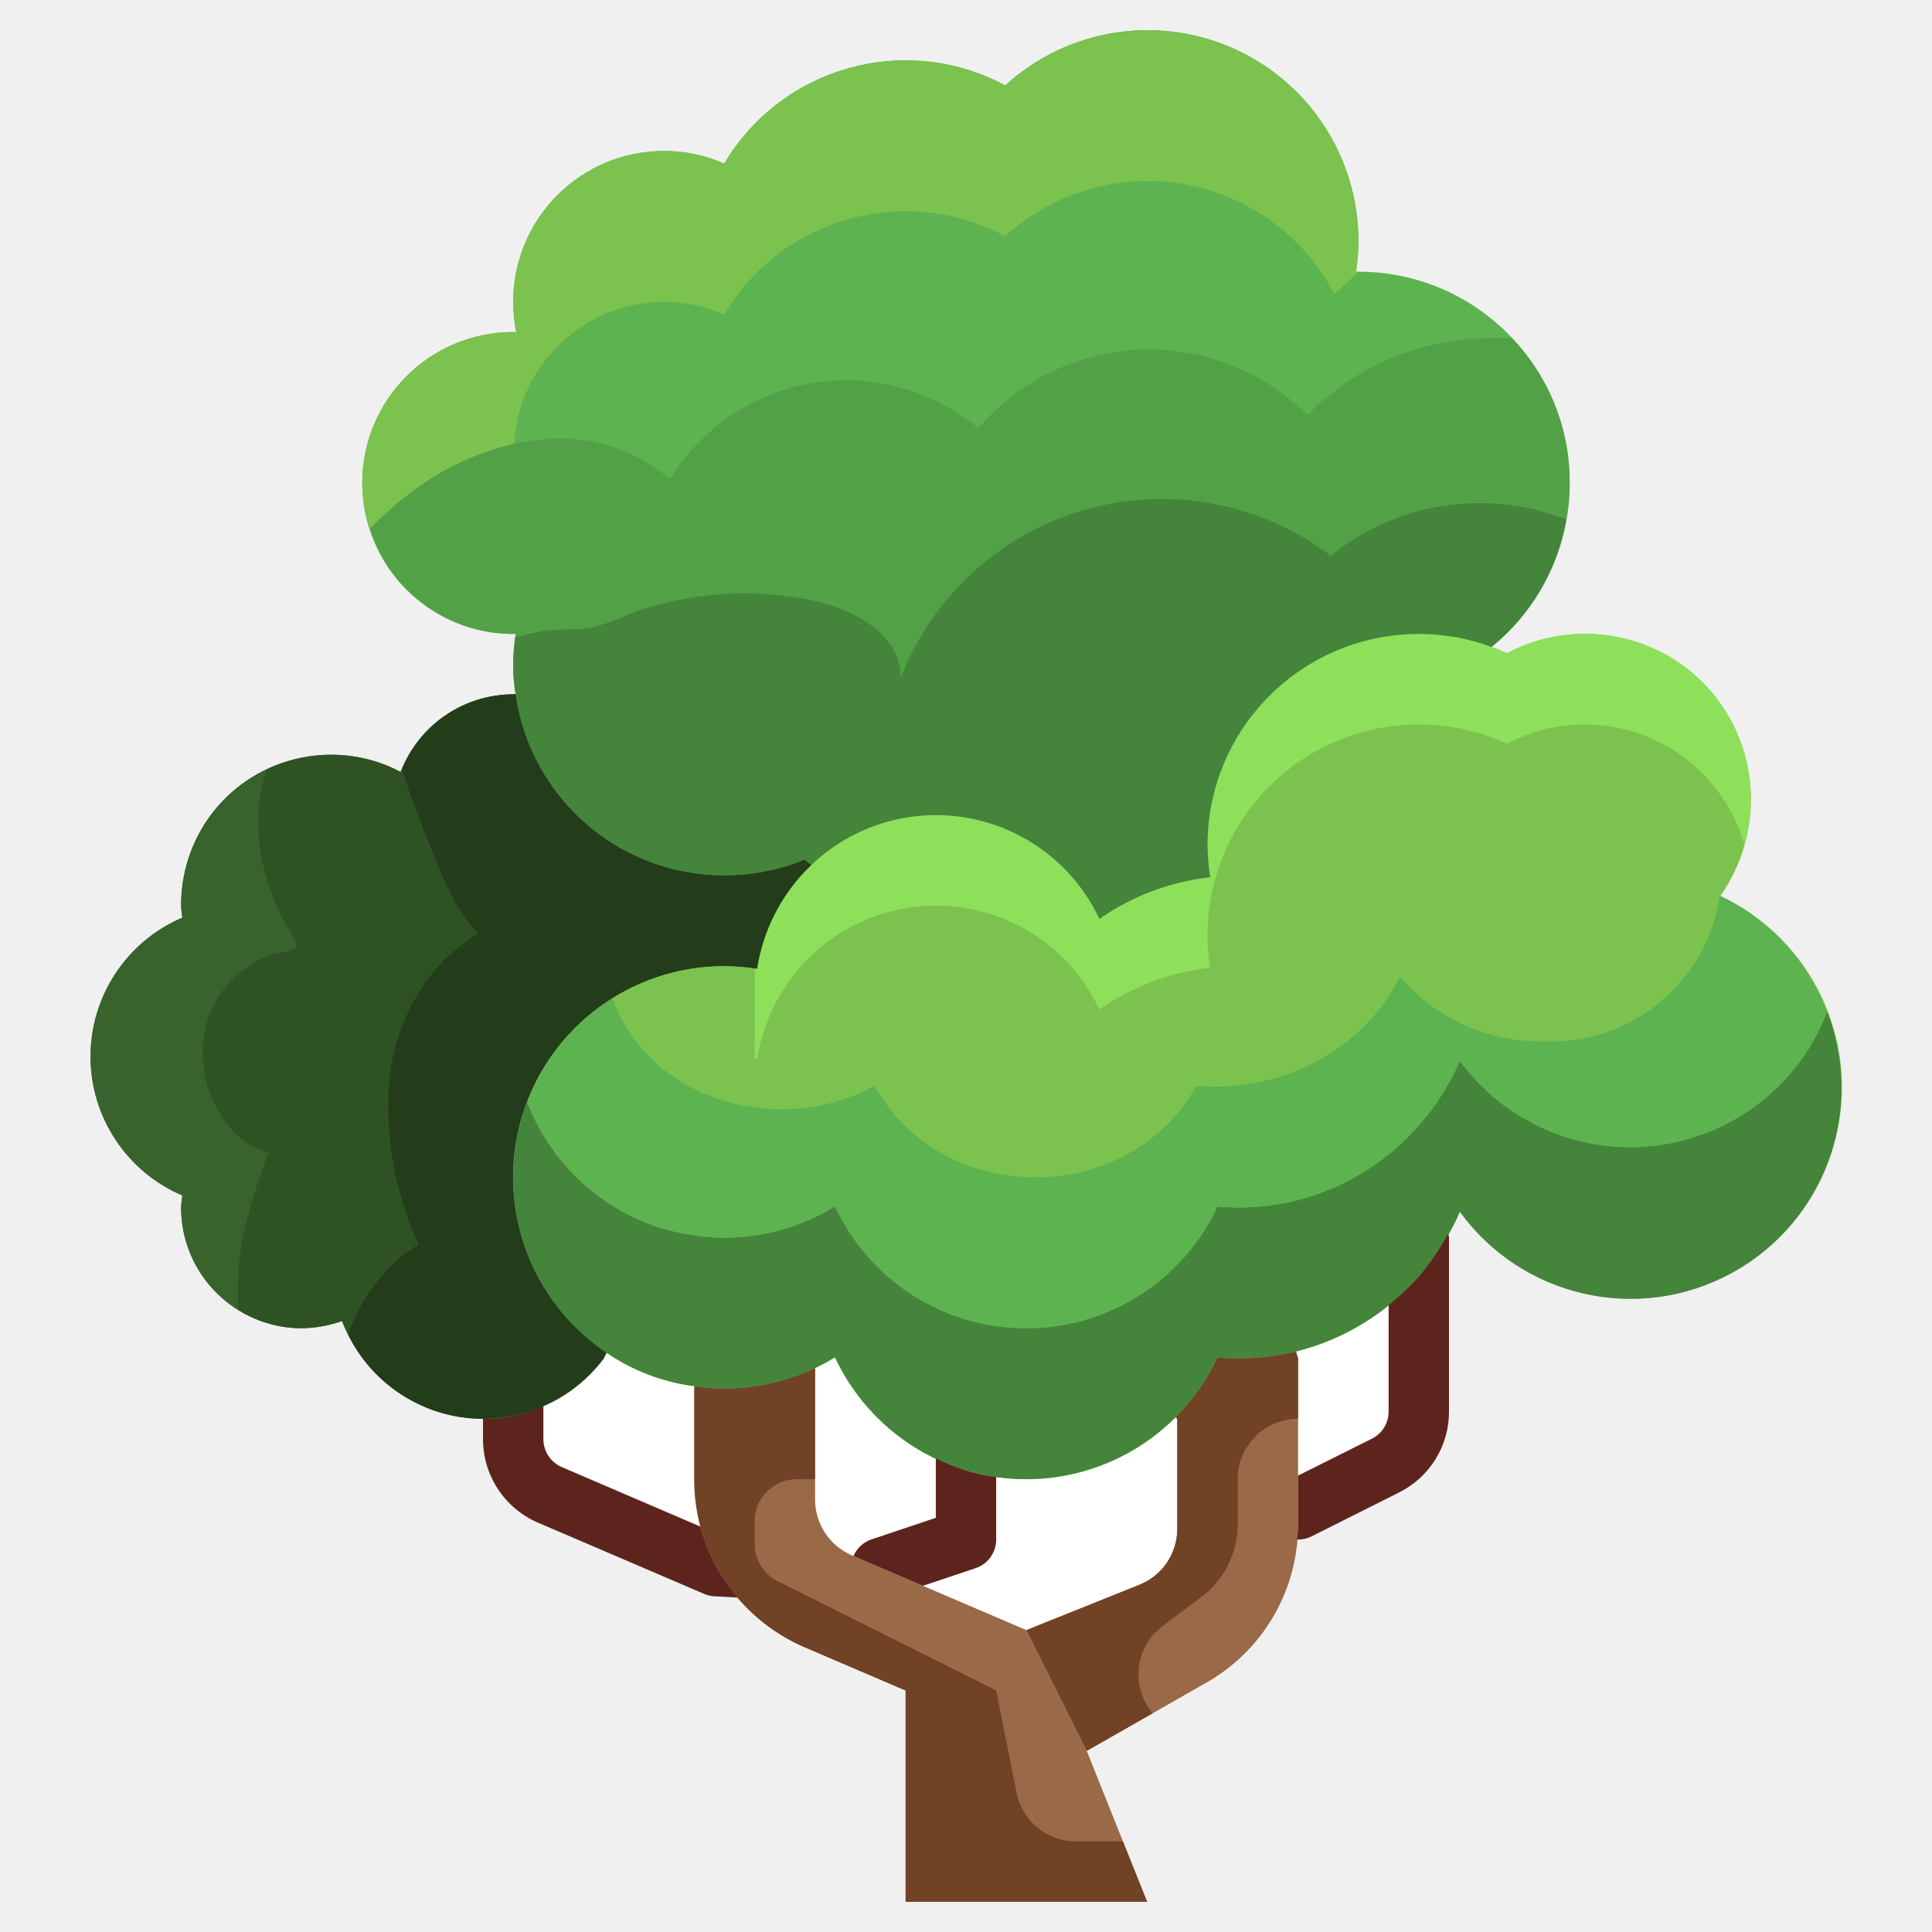
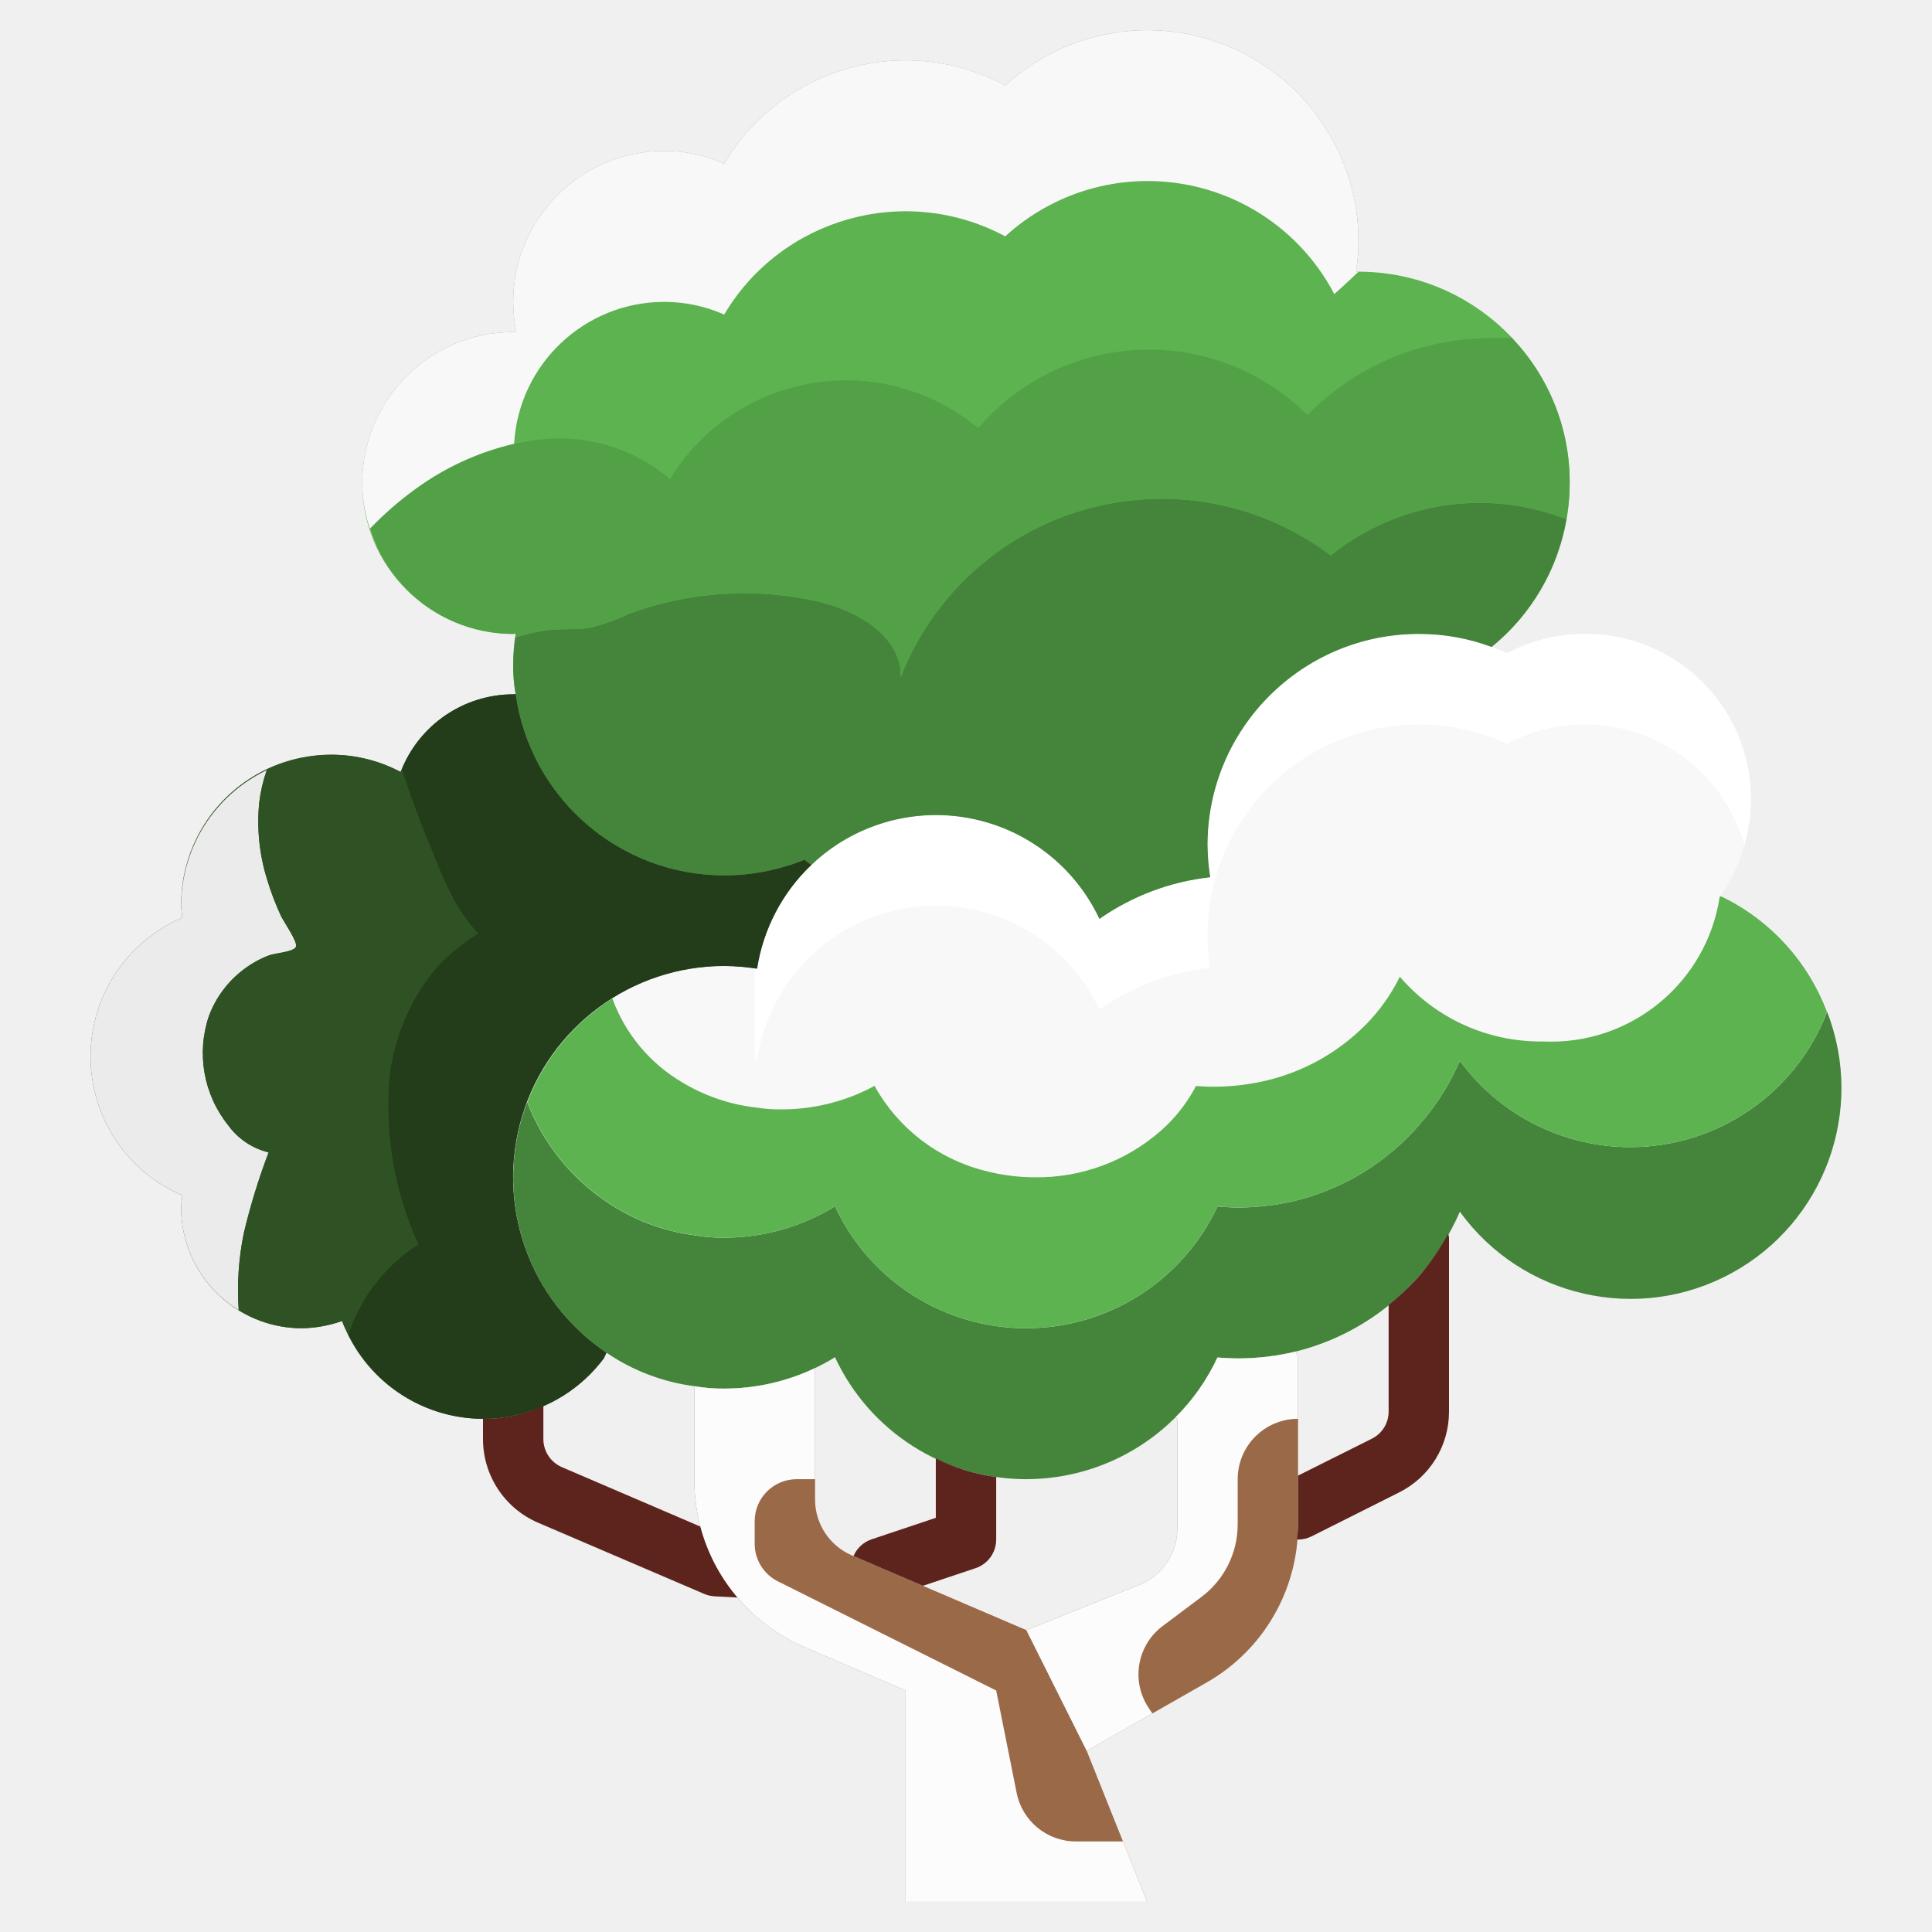
- <svg xmlns="http://www.w3.org/2000/svg" viewBox="0 0 64 64" width="512" height="512">
-   <g id="_20-tree" data-name="20-tree">
-     <path d="M23.72,51.88l-5.51-2.36A2.014,2.014,0,0,1,17,47.68V47l-.02-.1A4.981,4.981,0,0,0,20,45l.09-.19a6.689,6.689,0,0,0,2.92,1.11L23,46v3.04A5.987,5.987,0,0,0,23.72,51.88Z" style="fill:#fff" />
-     <path d="M32,48.71V51l-2.81.94-.98-.42A2.014,2.014,0,0,1,27,49.68V45.32a6.948,6.948,0,0,0,.66-.36A7.066,7.066,0,0,0,32,48.71Z" style="fill:#fff" />
-     <path d="M34,49a6.935,6.935,0,0,0,4.94-2.05L39,47v3.65a2,2,0,0,1-1.26,1.85L34,54l-4.81-2.06L32,51V48.71A7.01,7.01,0,0,0,34,49Z" style="fill:#fff" />
-     <path d="M47,42.28v4.48a2,2,0,0,1-1.11,1.79L43,50V45l-.07-.23A7.942,7.942,0,0,0,47,42.28Z" style="fill:#fff" />
-     <path d="M43,45v5.52a6,6,0,0,1-3.02,5.21L36,58l-2-4,3.74-1.5A2,2,0,0,0,39,50.65V47l-.06-.05a6.877,6.877,0,0,0,1.39-1.98c.22.01.44.03.67.03a8.159,8.159,0,0,0,1.93-.23Z" style="fill:#9a6948" />
-     <path d="M29.19,51.94,34,54l2,4,2,5H30V56l-3.36-1.44A6.033,6.033,0,0,1,23,49.04V46l.01-.08A5.365,5.365,0,0,0,24,46a7.02,7.02,0,0,0,3-.68v4.36a2.014,2.014,0,0,0,1.21,1.84Z" style="fill:#9a6948" />
-     <path d="M26.88,28.65a6.033,6.033,0,0,0-1.8,3.44A7.738,7.738,0,0,0,24,32a7,7,0,0,0-3.91,12.81L20,45a4.981,4.981,0,0,1-3.02,1.9A4.526,4.526,0,0,1,16,47a5,5,0,0,1-4.67-3.24A4.178,4.178,0,0,1,10,44a4,4,0,0,1-4-4c0-.14.03-.27.04-.4a5,5,0,0,1,0-9.2C6.03,30.27,6,30.14,6,30a4.961,4.961,0,0,1,7.27-4.43A4.006,4.006,0,0,1,17,23l.08-.01A6.98,6.98,0,0,0,24,29a7.071,7.071,0,0,0,2.65-.52A1.952,1.952,0,0,0,26.88,28.65Z" style="fill:#2f5224" />
-     <path d="M52,16a6.976,6.976,0,0,1-2.59,5.43A6.867,6.867,0,0,0,47,21a7,7,0,0,0-7,7,7.455,7.455,0,0,0,.09,1.06,7.912,7.912,0,0,0-3.67,1.38,5.982,5.982,0,0,0-9.54-1.79,1.952,1.952,0,0,1-.23-.17A7.071,7.071,0,0,1,24,29a6.98,6.98,0,0,1-6.92-6.01A5.365,5.365,0,0,1,17,22a6.767,6.767,0,0,1,.08-1.01c-.03,0-.05.01-.08.01a5,5,0,0,1,0-10c.04,0,.07.01.1.01A5.578,5.578,0,0,1,17,10a5,5,0,0,1,5-5,4.893,4.893,0,0,1,1.99.42A6.986,6.986,0,0,1,33.3,2.83,6.986,6.986,0,0,1,45,8a6.531,6.531,0,0,1-.08,1H45A7,7,0,0,1,52,16Z" style="fill:#5cb34f" />
-     <path d="M32,48.71a7.066,7.066,0,0,1-4.34-3.75,6.948,6.948,0,0,1-.66.36A7.02,7.02,0,0,1,24,46a5.365,5.365,0,0,1-.99-.08,6.689,6.689,0,0,1-2.92-1.11A7,7,0,0,1,24,32a7.738,7.738,0,0,1,1.08.09,6.033,6.033,0,0,1,1.8-3.44,5.982,5.982,0,0,1,9.54,1.79,7.912,7.912,0,0,1,3.67-1.38A7.455,7.455,0,0,1,40,28a7,7,0,0,1,7-7,6.867,6.867,0,0,1,2.41.43,4.551,4.551,0,0,1,.51.21A5.5,5.5,0,0,1,58,26.5a5.543,5.543,0,0,1-1.01,3.18,7,7,0,1,1-8.63,10.46A8.1,8.1,0,0,1,47,42.28a7.942,7.942,0,0,1-4.07,2.49A8.159,8.159,0,0,1,41,45c-.23,0-.45-.02-.67-.03A7,7,0,0,1,34,49,7.01,7.01,0,0,1,32,48.71Z" style="fill:#7bc24f" />
-     <path d="M54,38a7,7,0,0,1-5.64-2.86A8.1,8.1,0,0,1,47,37.28a7.942,7.942,0,0,1-4.07,2.49A8.159,8.159,0,0,1,41,40c-.23,0-.45-.02-.67-.03A7,7,0,0,1,34,44a6.981,6.981,0,0,1-6.34-4.04,6.948,6.948,0,0,1-.66.36A7.02,7.02,0,0,1,24,41a5.365,5.365,0,0,1-.99-.08,6.689,6.689,0,0,1-2.92-1.11,7.007,7.007,0,0,1-2.626-3.3,6.987,6.987,0,0,0,2.626,8.3,6.689,6.689,0,0,0,2.92,1.11A5.365,5.365,0,0,0,24,46a7.02,7.02,0,0,0,3-.68,6.948,6.948,0,0,0,.66-.36A6.981,6.981,0,0,0,34,49a7,7,0,0,0,6.33-4.03c.22.01.44.03.67.03a8.159,8.159,0,0,0,1.93-.23A7.942,7.942,0,0,0,47,42.28a8.1,8.1,0,0,0,1.36-2.14,6.984,6.984,0,0,0,12.167-6.624A6.989,6.989,0,0,1,54,38Z" style="fill:#44853b" />
-     <path d="M57.014,29.693l-.045.007a5.652,5.652,0,0,1-5.855,4.8,6.138,6.138,0,0,1-4.743-2.145,6.045,6.045,0,0,1-1.144,1.605,6.864,6.864,0,0,1-3.422,1.868A7.7,7.7,0,0,1,40.182,36c-.194,0-.379-.015-.564-.023a5.18,5.18,0,0,1-1.168,1.485A6.205,6.205,0,0,1,34.3,39a6.533,6.533,0,0,1-1.681-.218,5.793,5.793,0,0,1-3.65-2.812c-.177.1-.362.187-.555.27a6.513,6.513,0,0,1-2.523.51,5.038,5.038,0,0,1-.832-.06,6.054,6.054,0,0,1-2.456-.833,5.341,5.341,0,0,1-2.318-2.781,7.006,7.006,0,0,0-2.816,3.431,7.007,7.007,0,0,0,2.626,3.3,6.689,6.689,0,0,0,2.92,1.11A5.365,5.365,0,0,0,24,41a7.02,7.02,0,0,0,3-.68,6.948,6.948,0,0,0,.66-.36A6.981,6.981,0,0,0,34,44a7,7,0,0,0,6.33-4.03c.22.01.44.03.67.03a8.159,8.159,0,0,0,1.93-.23A7.942,7.942,0,0,0,47,37.28a8.1,8.1,0,0,0,1.36-2.14,6.991,6.991,0,0,0,12.163-1.615A6.97,6.97,0,0,0,57.014,29.693Z" style="fill:#5cb34f" />
-     <path d="M23.72,51.88a5.966,5.966,0,0,1-.516-1.309L18.611,48.6A1.014,1.014,0,0,1,18,47.68V46.57a4.9,4.9,0,0,1-1.02.33A4.526,4.526,0,0,1,16,47v.68a3.012,3.012,0,0,0,1.816,2.758L23.327,52.8a1,1,0,0,0,.34.08l.779.041A5.946,5.946,0,0,1,23.72,51.88Z" style="fill:#5d241d" />
-     <path d="M31,48.311V50.28l-2.127.712a1,1,0,0,0-.6.555l.916.393,1.383.592,1.744-.584A1,1,0,0,0,33,51V48.928a6.371,6.371,0,0,1-2-.617Z" style="fill:#5d241d" />
-     <path d="M47.973,40.869A7.931,7.931,0,0,1,47,42.28a7.807,7.807,0,0,1-1,.949V46.76a1,1,0,0,1-.558.9L43,48.881V50.52c0,.162-.019.32-.032.48H43a.994.994,0,0,0,.448-.106l2.889-1.45A2.986,2.986,0,0,0,48,46.76V41A.823.823,0,0,0,47.973,40.869Z" style="fill:#5d241d" />
-     <path d="M35.64,61a2,2,0,0,1-1.962-1.608L33,56l-7.231-3.616A1.39,1.39,0,0,1,25,51.141v-.75A1.391,1.391,0,0,1,26.391,49H27V45.32A7.02,7.02,0,0,1,24,46a5.365,5.365,0,0,1-.99-.08L23,46v3.04a6.033,6.033,0,0,0,3.64,5.52L30,56v7h8l-.8-2Z" style="fill:#714226" />
-     <path d="M42.93,44.77A8.159,8.159,0,0,1,41,45c-.23,0-.45-.02-.67-.03a6.877,6.877,0,0,1-1.39,1.98L39,47v3.65a2,2,0,0,1-1.26,1.85L34,54l2,4,2.174-1.24-.125-.186a2,2,0,0,1,.465-2.709L39.8,52.9A3,3,0,0,0,41,50.5V49a2,2,0,0,1,2-2V45Z" style="fill:#714226" />
-     <path d="M52.5,21a5.477,5.477,0,0,0-2.58.64,4.551,4.551,0,0,0-.51-.21A6.867,6.867,0,0,0,47,21a7,7,0,0,0-7,7,7.455,7.455,0,0,0,.09,1.06,7.912,7.912,0,0,0-3.67,1.38,5.991,5.991,0,0,0-11.34,1.65L25,32.08v3l.08.01a6.033,6.033,0,0,1,1.8-3.44,5.982,5.982,0,0,1,9.54,1.79,7.912,7.912,0,0,1,3.67-1.38A7.455,7.455,0,0,1,40,31a7,7,0,0,1,7-7,6.867,6.867,0,0,1,2.41.43,4.551,4.551,0,0,1,.51.21,5.5,5.5,0,0,1,7.863,3.341A5.457,5.457,0,0,0,52.5,21Z" style="fill:#8ee05b" />
-     <path d="M44.082,18.4A9.282,9.282,0,0,0,29.838,22.43c.038-1.346-1.436-2.2-2.748-2.506a11.075,11.075,0,0,0-6.233.4,6.848,6.848,0,0,1-1.336.477c-.514.073-1.045.01-1.566.1a7.458,7.458,0,0,0-.885.215A6.7,6.7,0,0,0,17,22a5.365,5.365,0,0,0,.08.99A6.98,6.98,0,0,0,24,29a7.071,7.071,0,0,0,2.65-.52,1.952,1.952,0,0,0,.23.17,5.982,5.982,0,0,1,9.54,1.79,7.912,7.912,0,0,1,3.67-1.38A7.455,7.455,0,0,1,40,28a7,7,0,0,1,7-7,6.867,6.867,0,0,1,2.41.43A6.975,6.975,0,0,0,51.886,17.2,7.865,7.865,0,0,0,44.082,18.4Z" style="fill:#44853b" />
-     <path d="M50.088,11.2c-.33,0-.66-.015-.991.007a8.481,8.481,0,0,0-5.785,2.542,7.448,7.448,0,0,0-10.908.435,6.837,6.837,0,0,0-10.211,1.688A5.615,5.615,0,0,0,18.1,14.543,8.406,8.406,0,0,0,14,16.031a11.2,11.2,0,0,0-1.74,1.478A4.986,4.986,0,0,0,17,21c.03,0,.05-.01.08-.01-.006.041,0,.083-.01.124a7.458,7.458,0,0,1,.885-.215c.521-.09,1.052-.027,1.566-.1a6.848,6.848,0,0,0,1.336-.477,11.075,11.075,0,0,1,6.233-.4c1.312.3,2.786,1.16,2.748,2.506A9.282,9.282,0,0,1,44.082,18.4a7.865,7.865,0,0,1,7.8-1.2,6.86,6.86,0,0,0-1.8-6Z" style="fill:#52a147" />
-     <path d="M8.081,40.838A21.553,21.553,0,0,1,8.9,38.172a2.333,2.333,0,0,1-1.34-.9,3.825,3.825,0,0,1-.635-3.626,3.428,3.428,0,0,1,1.15-1.535,3.337,3.337,0,0,1,.844-.468c.2-.075.818-.108.888-.285.062-.157-.428-.856-.5-1.024a9.193,9.193,0,0,1-.46-1.213,6.415,6.415,0,0,1-.258-2.538,5.173,5.173,0,0,1,.248-1.071A4.987,4.987,0,0,0,6,30c0,.14.03.27.04.4a5,5,0,0,0,0,9.2c-.01.13-.04.26-.04.4a3.984,3.984,0,0,0,1.907,3.4A9.438,9.438,0,0,1,8.081,40.838Z" style="fill:#39632c" />
-     <path d="M26.65,28.48A7.071,7.071,0,0,1,24,29a6.98,6.98,0,0,1-6.92-6.01L17,23a4,4,0,0,0-3.688,2.482c.313,1.027.719,2.028,1.127,3.022.132.324.265.648.424.96a5.79,5.79,0,0,0,.969,1.455,8.159,8.159,0,0,0-1.12.868,6.013,6.013,0,0,0-.878,1.137,7,7,0,0,0-.928,2.7,11,11,0,0,0,.949,5.592A5.652,5.652,0,0,0,11.538,44.2,4.981,4.981,0,0,0,16,47a4.526,4.526,0,0,0,.98-.1A4.981,4.981,0,0,0,20,45l.09-.19A7,7,0,0,1,24,32a7.738,7.738,0,0,1,1.08.09,6.033,6.033,0,0,1,1.8-3.44A1.952,1.952,0,0,1,26.65,28.48Z" style="fill:#233d1b" />
-     <path d="M13.855,41.22a11,11,0,0,1-.949-5.592,7,7,0,0,1,.928-2.7,6.013,6.013,0,0,1,.878-1.137,8.159,8.159,0,0,1,1.12-.868,5.79,5.79,0,0,1-.969-1.455c-.159-.312-.292-.636-.424-.96-.408-.994-.814-2-1.127-3.022-.013.03-.03.058-.042.088a4.817,4.817,0,0,0-4.436-.057,5.173,5.173,0,0,0-.248,1.071,6.415,6.415,0,0,0,.258,2.538,9.193,9.193,0,0,0,.46,1.213c.077.168.567.867.5,1.024-.07.177-.688.21-.888.285a3.337,3.337,0,0,0-.844.468,3.428,3.428,0,0,0-1.15,1.535,3.825,3.825,0,0,0,.635,3.626,2.333,2.333,0,0,0,1.34.9,21.553,21.553,0,0,0-.821,2.666A9.438,9.438,0,0,0,7.907,43.4,3.966,3.966,0,0,0,10,44a4.178,4.178,0,0,0,1.33-.24c.059.154.136.3.208.444A5.652,5.652,0,0,1,13.855,41.22Z" style="fill:#2f5224" />
-     <path d="M14,16.031A9,9,0,0,1,17.031,14.7,4.987,4.987,0,0,1,22,10a4.893,4.893,0,0,1,1.99.42A6.986,6.986,0,0,1,33.3,7.83,6.979,6.979,0,0,1,44.2,9.743C44.688,9.31,45,9,45,9h-.08A6.531,6.531,0,0,0,45,8,6.986,6.986,0,0,0,33.3,2.83a6.986,6.986,0,0,0-9.31,2.59A4.893,4.893,0,0,0,22,5a5,5,0,0,0-5,5,5.578,5.578,0,0,0,.1,1.01c-.03,0-.06-.01-.1-.01a5,5,0,0,0-5,5,4.859,4.859,0,0,0,.524,2.163,5.121,5.121,0,0,1-.267-.654A11.2,11.2,0,0,1,14,16.031Z" style="fill:#7bc24f" />
+ <svg xmlns="http://www.w3.org/2000/svg" version="1.1" width="512" height="512" x="0" y="0" viewBox="0 0 64 64" style="enable-background:new 0 0 512 512" xml:space="preserve" class="">
+   <g>
+     <g data-name="20-tree">
+       <path d="m23.72 51.88-5.51-2.36A2.014 2.014 0 0 1 17 47.68V47l-.02-.1A4.981 4.981 0 0 0 20 45l.09-.19a6.689 6.689 0 0 0 2.92 1.11L23 46v3.04a5.987 5.987 0 0 0 .72 2.84ZM32 48.71V51l-2.81.94-.98-.42A2.014 2.014 0 0 1 27 49.68v-4.36a6.948 6.948 0 0 0 .66-.36A7.066 7.066 0 0 0 32 48.71Z" style="" fill="#ffffff" data-original="#ffffff" class="" opacity="0" />
+       <path d="M34 49a6.935 6.935 0 0 0 4.94-2.05L39 47v3.65a2 2 0 0 1-1.26 1.85L34 54l-4.81-2.06L32 51v-2.29a7.01 7.01 0 0 0 2 .29ZM47 42.28v4.48a2 2 0 0 1-1.11 1.79L43 50v-5l-.07-.23A7.942 7.942 0 0 0 47 42.28Z" style="" fill="#ffffff" data-original="#ffffff" class="" opacity="0" />
+       <path d="M43 45v5.52a6 6 0 0 1-3.02 5.21L36 58l-2-4 3.74-1.5A2 2 0 0 0 39 50.65V47l-.06-.05a6.877 6.877 0 0 0 1.39-1.98c.22.01.44.03.67.03a8.159 8.159 0 0 0 1.93-.23Z" style="" fill="#9a6948" data-original="#9a6948" />
+       <path d="M29.19 51.94 34 54l2 4 2 5h-8v-7l-3.36-1.44A6.033 6.033 0 0 1 23 49.04V46l.01-.08A5.365 5.365 0 0 0 24 46a7.02 7.02 0 0 0 3-.68v4.36a2.014 2.014 0 0 0 1.21 1.84Z" style="" fill="#9a6948" data-original="#9a6948" />
+       <path d="M26.88 28.65a6.033 6.033 0 0 0-1.8 3.44A7.738 7.738 0 0 0 24 32a7 7 0 0 0-3.91 12.81L20 45a4.981 4.981 0 0 1-3.02 1.9 4.526 4.526 0 0 1-.98.1 5 5 0 0 1-4.67-3.24A4.178 4.178 0 0 1 10 44a4 4 0 0 1-4-4c0-.14.03-.27.04-.4a5 5 0 0 1 0-9.2c-.01-.13-.04-.26-.04-.4a4.961 4.961 0 0 1 7.27-4.43A4.006 4.006 0 0 1 17 23l.08-.01A6.98 6.98 0 0 0 24 29a7.071 7.071 0 0 0 2.65-.52 1.952 1.952 0 0 0 .23.17Z" style="" fill="#2f5224" data-original="#2f5224" />
+       <path d="M52 16a6.976 6.976 0 0 1-2.59 5.43A6.867 6.867 0 0 0 47 21a7 7 0 0 0-7 7 7.455 7.455 0 0 0 .09 1.06 7.912 7.912 0 0 0-3.67 1.38 5.982 5.982 0 0 0-9.54-1.79 1.952 1.952 0 0 1-.23-.17A7.071 7.071 0 0 1 24 29a6.98 6.98 0 0 1-6.92-6.01A5.365 5.365 0 0 1 17 22a6.767 6.767 0 0 1 .08-1.01c-.03 0-.05.01-.08.01a5 5 0 0 1 0-10c.04 0 .07.01.1.01A5.578 5.578 0 0 1 17 10a5 5 0 0 1 5-5 4.893 4.893 0 0 1 1.99.42 6.986 6.986 0 0 1 9.31-2.59A6.986 6.986 0 0 1 45 8a6.531 6.531 0 0 1-.08 1H45a7 7 0 0 1 7 7Z" style="" fill="#5cb34f" data-original="#5cb34f" class="" />
+       <path d="M32 48.71a7.066 7.066 0 0 1-4.34-3.75 6.948 6.948 0 0 1-.66.36 7.02 7.02 0 0 1-3 .68 5.365 5.365 0 0 1-.99-.08 6.689 6.689 0 0 1-2.92-1.11A7 7 0 0 1 24 32a7.738 7.738 0 0 1 1.08.09 6.033 6.033 0 0 1 1.8-3.44 5.982 5.982 0 0 1 9.54 1.79 7.912 7.912 0 0 1 3.67-1.38A7.455 7.455 0 0 1 40 28a7 7 0 0 1 7-7 6.867 6.867 0 0 1 2.41.43 4.551 4.551 0 0 1 .51.21A5.5 5.5 0 0 1 58 26.5a5.543 5.543 0 0 1-1.01 3.18 7 7 0 1 1-8.63 10.46A8.1 8.1 0 0 1 47 42.28a7.942 7.942 0 0 1-4.07 2.49A8.159 8.159 0 0 1 41 45c-.23 0-.45-.02-.67-.03A7 7 0 0 1 34 49a7.01 7.01 0 0 1-2-.29Z" style="" fill="#f8f8f8" data-original="#7bc24f" class="" opacity="1" />
+       <path d="M54 38a7 7 0 0 1-5.64-2.86A8.1 8.1 0 0 1 47 37.28a7.942 7.942 0 0 1-4.07 2.49A8.159 8.159 0 0 1 41 40c-.23 0-.45-.02-.67-.03A7 7 0 0 1 34 44a6.981 6.981 0 0 1-6.34-4.04 6.948 6.948 0 0 1-.66.36 7.02 7.02 0 0 1-3 .68 5.365 5.365 0 0 1-.99-.08 6.689 6.689 0 0 1-2.92-1.11 7.007 7.007 0 0 1-2.626-3.3 6.987 6.987 0 0 0 2.626 8.3 6.689 6.689 0 0 0 2.92 1.11A5.365 5.365 0 0 0 24 46a7.02 7.02 0 0 0 3-.68 6.948 6.948 0 0 0 .66-.36A6.981 6.981 0 0 0 34 49a7 7 0 0 0 6.33-4.03c.22.01.44.03.67.03a8.159 8.159 0 0 0 1.93-.23A7.942 7.942 0 0 0 47 42.28a8.1 8.1 0 0 0 1.36-2.14 6.984 6.984 0 0 0 12.167-6.624A6.989 6.989 0 0 1 54 38Z" style="" fill="#44853b" data-original="#44853b" />
+       <path d="m57.014 29.693-.045.007a5.652 5.652 0 0 1-5.855 4.8 6.138 6.138 0 0 1-4.743-2.145 6.045 6.045 0 0 1-1.144 1.605 6.864 6.864 0 0 1-3.422 1.868 7.7 7.7 0 0 1-1.623.172c-.194 0-.379-.015-.564-.023a5.18 5.18 0 0 1-1.168 1.485A6.205 6.205 0 0 1 34.3 39a6.533 6.533 0 0 1-1.681-.218 5.793 5.793 0 0 1-3.65-2.812c-.177.1-.362.187-.555.27a6.513 6.513 0 0 1-2.523.51 5.038 5.038 0 0 1-.832-.06 6.054 6.054 0 0 1-2.456-.833 5.341 5.341 0 0 1-2.318-2.781 7.006 7.006 0 0 0-2.816 3.431 7.007 7.007 0 0 0 2.626 3.3 6.689 6.689 0 0 0 2.92 1.11A5.365 5.365 0 0 0 24 41a7.02 7.02 0 0 0 3-.68 6.948 6.948 0 0 0 .66-.36A6.981 6.981 0 0 0 34 44a7 7 0 0 0 6.33-4.03c.22.01.44.03.67.03a8.159 8.159 0 0 0 1.93-.23A7.942 7.942 0 0 0 47 37.28a8.1 8.1 0 0 0 1.36-2.14 6.991 6.991 0 0 0 12.163-1.615 6.97 6.97 0 0 0-3.509-3.832Z" style="" fill="#5cb34f" data-original="#5cb34f" class="" />
+       <path d="M23.72 51.88a5.966 5.966 0 0 1-.516-1.309L18.611 48.6a1.014 1.014 0 0 1-.611-.92v-1.11a4.9 4.9 0 0 1-1.02.33 4.526 4.526 0 0 1-.98.1v.68a3.012 3.012 0 0 0 1.816 2.758l5.511 2.362a1 1 0 0 0 .34.08l.779.041a5.946 5.946 0 0 1-.726-1.041ZM31 48.311v1.969l-2.127.712a1 1 0 0 0-.6.555l.916.393 1.383.592 1.744-.584A1 1 0 0 0 33 51v-2.072a6.371 6.371 0 0 1-2-.617ZM47.973 40.869A7.931 7.931 0 0 1 47 42.28a7.807 7.807 0 0 1-1 .949v3.531a1 1 0 0 1-.558.9L43 48.881v1.639c0 .162-.019.32-.032.48H43a.994.994 0 0 0 .448-.106l2.889-1.45A2.986 2.986 0 0 0 48 46.76V41a.823.823 0 0 0-.027-.131Z" style="" fill="#5d241d" data-original="#5d241d" />
+       <path d="M35.64 61a2 2 0 0 1-1.962-1.608L33 56l-7.231-3.616A1.39 1.39 0 0 1 25 51.141v-.75A1.391 1.391 0 0 1 26.391 49H27v-3.68a7.02 7.02 0 0 1-3 .68 5.365 5.365 0 0 1-.99-.08L23 46v3.04a6.033 6.033 0 0 0 3.64 5.52L30 56v7h8l-.8-2ZM42.93 44.77A8.159 8.159 0 0 1 41 45c-.23 0-.45-.02-.67-.03a6.877 6.877 0 0 1-1.39 1.98L39 47v3.65a2 2 0 0 1-1.26 1.85L34 54l2 4 2.174-1.24-.125-.186a2 2 0 0 1 .465-2.709L39.8 52.9a3 3 0 0 0 1.2-2.4V49a2 2 0 0 1 2-2v-2Z" style="" fill="#fcfcfc" data-original="#714226" class="" opacity="1" />
+       <path d="M52.5 21a5.477 5.477 0 0 0-2.58.64 4.551 4.551 0 0 0-.51-.21A6.867 6.867 0 0 0 47 21a7 7 0 0 0-7 7 7.455 7.455 0 0 0 .09 1.06 7.912 7.912 0 0 0-3.67 1.38 5.991 5.991 0 0 0-11.34 1.65l-.08-.01v3l.08.01a6.033 6.033 0 0 1 1.8-3.44 5.982 5.982 0 0 1 9.54 1.79 7.912 7.912 0 0 1 3.67-1.38A7.455 7.455 0 0 1 40 31a7 7 0 0 1 7-7 6.867 6.867 0 0 1 2.41.43 4.551 4.551 0 0 1 .51.21 5.5 5.5 0 0 1 7.863 3.341A5.457 5.457 0 0 0 52.5 21Z" style="" fill="#ffffff" data-original="#8ee05b" class="" opacity="1" />
+       <path d="M44.082 18.4a9.282 9.282 0 0 0-14.244 4.03c.038-1.346-1.436-2.2-2.748-2.506a11.075 11.075 0 0 0-6.233.4 6.848 6.848 0 0 1-1.336.477c-.514.073-1.045.01-1.566.1a7.458 7.458 0 0 0-.885.215A6.7 6.7 0 0 0 17 22a5.365 5.365 0 0 0 .08.99A6.98 6.98 0 0 0 24 29a7.071 7.071 0 0 0 2.65-.52 1.952 1.952 0 0 0 .23.17 5.982 5.982 0 0 1 9.54 1.79 7.912 7.912 0 0 1 3.67-1.38A7.455 7.455 0 0 1 40 28a7 7 0 0 1 7-7 6.867 6.867 0 0 1 2.41.43 6.975 6.975 0 0 0 2.476-4.23 7.865 7.865 0 0 0-7.804 1.2Z" style="" fill="#44853b" data-original="#44853b" />
+       <path d="M50.088 11.2c-.33 0-.66-.015-.991.007a8.481 8.481 0 0 0-5.785 2.542 7.448 7.448 0 0 0-10.908.435 6.837 6.837 0 0 0-10.211 1.688 5.615 5.615 0 0 0-4.093-1.329 8.406 8.406 0 0 0-4.1 1.488 11.2 11.2 0 0 0-1.74 1.478A4.986 4.986 0 0 0 17 21c.03 0 .05-.01.08-.01-.006.041 0 .083-.01.124a7.458 7.458 0 0 1 .885-.215c.521-.09 1.052-.027 1.566-.1a6.848 6.848 0 0 0 1.336-.477 11.075 11.075 0 0 1 6.233-.4c1.312.3 2.786 1.16 2.748 2.506A9.282 9.282 0 0 1 44.082 18.4a7.865 7.865 0 0 1 7.8-1.2 6.86 6.86 0 0 0-1.8-6Z" style="" fill="#52a147" data-original="#52a147" class="" />
+       <path d="M8.081 40.838a21.553 21.553 0 0 1 .819-2.666 2.333 2.333 0 0 1-1.34-.9 3.825 3.825 0 0 1-.635-3.626 3.428 3.428 0 0 1 1.15-1.535 3.337 3.337 0 0 1 .844-.468c.2-.075.818-.108.888-.285.062-.157-.428-.856-.5-1.024a9.193 9.193 0 0 1-.46-1.213 6.415 6.415 0 0 1-.258-2.538 5.173 5.173 0 0 1 .248-1.071A4.987 4.987 0 0 0 6 30c0 .14.03.27.04.4a5 5 0 0 0 0 9.2c-.01.13-.04.26-.04.4a3.984 3.984 0 0 0 1.907 3.4 9.438 9.438 0 0 1 .174-2.562Z" style="" fill="#ebebeb" data-original="#39632c" class="" opacity="1" />
+       <path d="M26.65 28.48A7.071 7.071 0 0 1 24 29a6.98 6.98 0 0 1-6.92-6.01L17 23a4 4 0 0 0-3.688 2.482c.313 1.027.719 2.028 1.127 3.022.132.324.265.648.424.96a5.79 5.79 0 0 0 .969 1.455 8.159 8.159 0 0 0-1.12.868 6.013 6.013 0 0 0-.878 1.137 7 7 0 0 0-.928 2.7 11 11 0 0 0 .949 5.592 5.652 5.652 0 0 0-2.317 2.984A4.981 4.981 0 0 0 16 47a4.526 4.526 0 0 0 .98-.1A4.981 4.981 0 0 0 20 45l.09-.19A7 7 0 0 1 24 32a7.738 7.738 0 0 1 1.08.09 6.033 6.033 0 0 1 1.8-3.44 1.952 1.952 0 0 1-.23-.17Z" style="" fill="#233d1b" data-original="#233d1b" class="" />
+       <path d="M13.855 41.22a11 11 0 0 1-.949-5.592 7 7 0 0 1 .928-2.7 6.013 6.013 0 0 1 .878-1.137 8.159 8.159 0 0 1 1.12-.868 5.79 5.79 0 0 1-.969-1.455 12.43 12.43 0 0 1-.424-.96c-.408-.994-.814-2-1.127-3.022-.013.03-.03.058-.042.088a4.817 4.817 0 0 0-4.436-.057 5.173 5.173 0 0 0-.248 1.071 6.415 6.415 0 0 0 .258 2.538 9.193 9.193 0 0 0 .46 1.213c.077.168.567.867.5 1.024-.07.177-.688.21-.888.285a3.337 3.337 0 0 0-.844.468 3.428 3.428 0 0 0-1.15 1.535 3.825 3.825 0 0 0 .635 3.626 2.333 2.333 0 0 0 1.34.9 21.553 21.553 0 0 0-.821 2.666 9.438 9.438 0 0 0-.169 2.557A3.966 3.966 0 0 0 10 44a4.178 4.178 0 0 0 1.33-.24c.059.154.136.3.208.444a5.652 5.652 0 0 1 2.317-2.984Z" style="" fill="#2f5224" data-original="#2f5224" />
+       <path d="M14 16.031a9 9 0 0 1 3.031-1.331A4.987 4.987 0 0 1 22 10a4.893 4.893 0 0 1 1.99.42 6.986 6.986 0 0 1 9.31-2.59 6.979 6.979 0 0 1 10.9 1.913C44.688 9.31 45 9 45 9h-.08A6.531 6.531 0 0 0 45 8a6.986 6.986 0 0 0-11.7-5.17 6.986 6.986 0 0 0-9.31 2.59A4.893 4.893 0 0 0 22 5a5 5 0 0 0-5 5 5.578 5.578 0 0 0 .1 1.01c-.03 0-.06-.01-.1-.01a5 5 0 0 0-5 5 4.859 4.859 0 0 0 .524 2.163 5.121 5.121 0 0 1-.267-.654A11.2 11.2 0 0 1 14 16.031Z" style="" fill="#f8f8f8" data-original="#7bc24f" class="" opacity="1" />
+     </g>
  </g>
</svg>
